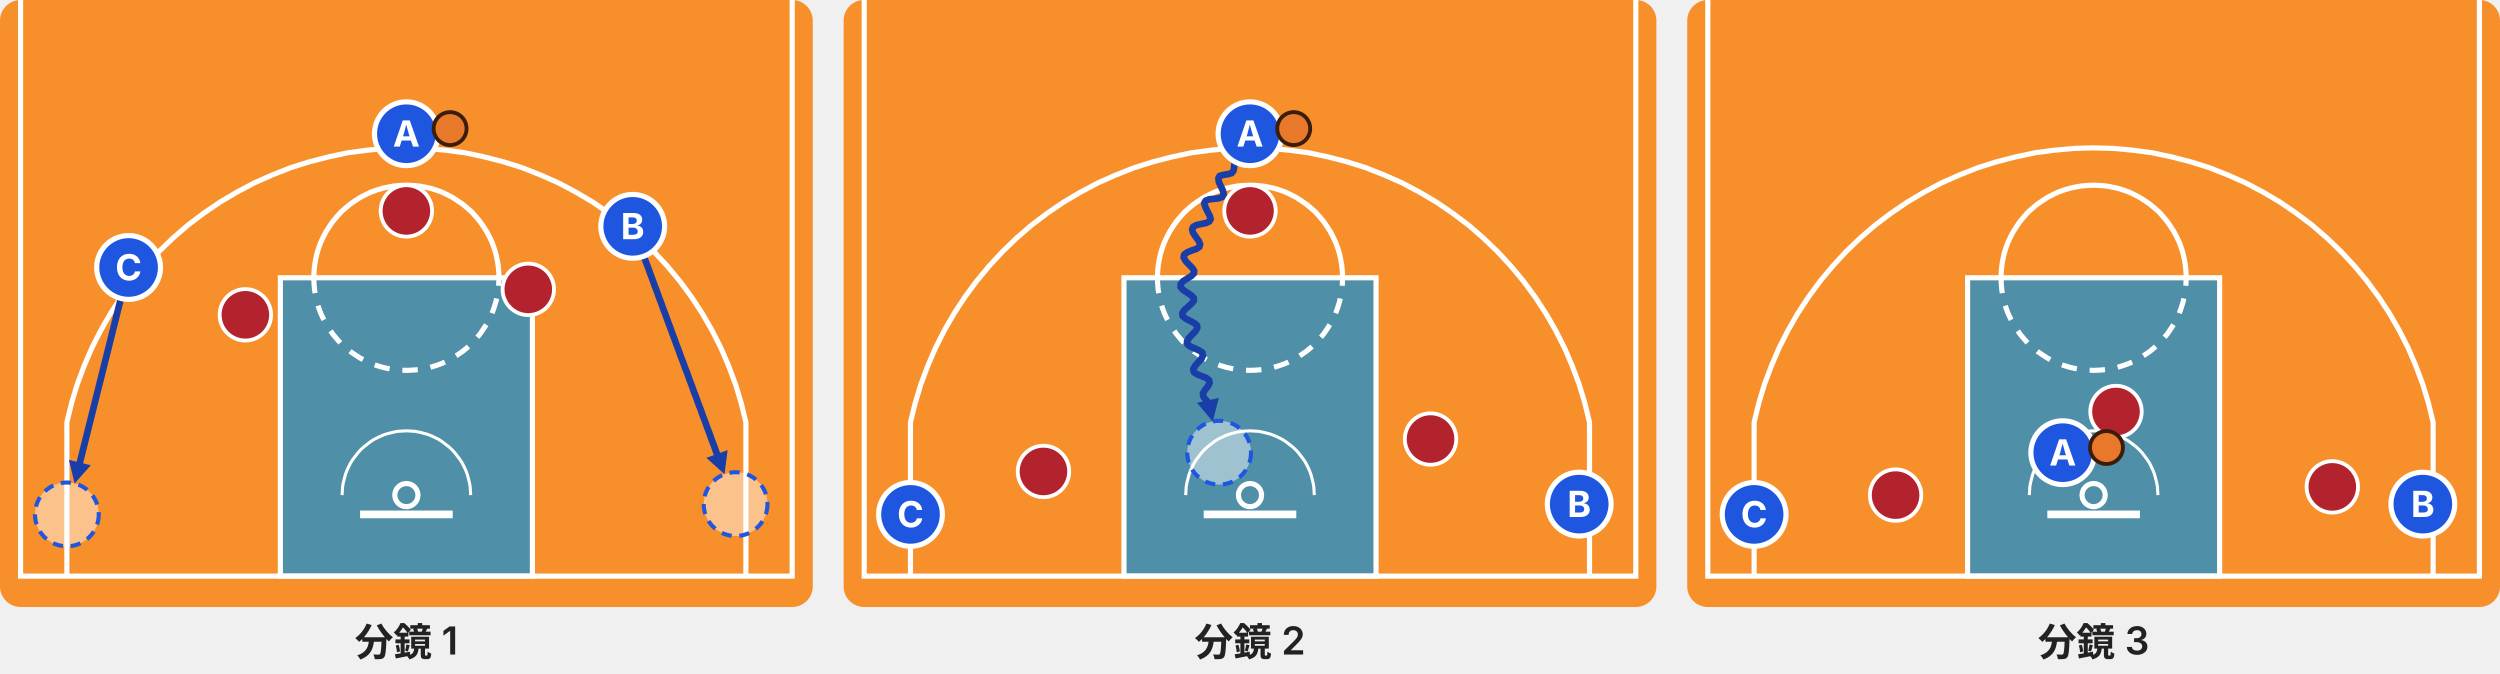
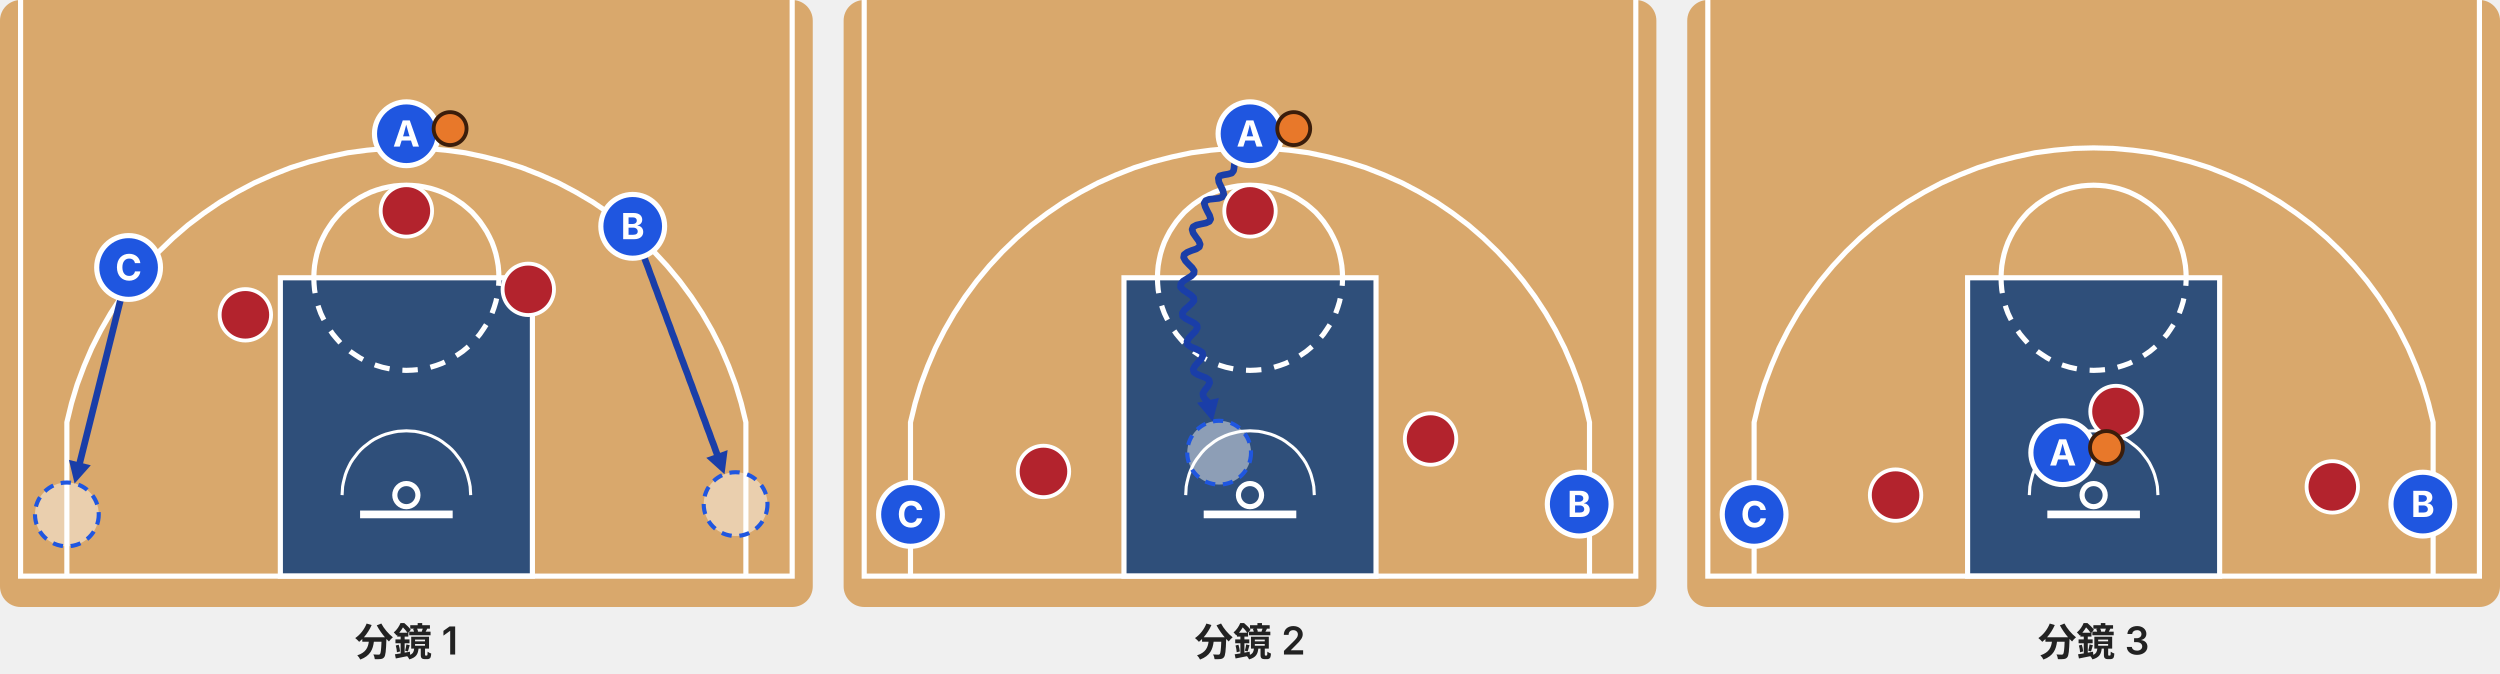
<svg xmlns="http://www.w3.org/2000/svg" viewBox="0 0 972.0 262.0" width="972.0" height="262.0" font-family="-apple-system, 'PingFang TC', 'Noto Sans TC', sans-serif">
  <g transform="translate(0,0)">
-     <rect width="316.0" height="236.0" rx="8" fill="#f7902b" />
-     <rect x="109.0" y="108.0" width="98.0" height="116.0" fill="#4f8fa8" stroke="#ffffff" stroke-width="2" />
+     <rect width="316.0" height="236.0" rx="8" fill="#d9a86c" />
+     <rect x="109.0" y="108.0" width="98.0" height="116.0" fill="#2f4f7a" stroke="#ffffff" stroke-width="2" />
    <polyline points="8.0,0.0 8.0,224.0 308.0,224.0 308.0,0.0" fill="none" stroke="#ffffff" stroke-width="2" />
    <polyline points="194.0,108.0 193.9,105.6 193.7,103.3 193.3,101.0 192.8,98.7 192.1,96.4 191.3,94.2 190.3,92.1 189.2,90.0 187.9,88.0 186.6,86.1 185.1,84.3 183.5,82.5 181.7,80.9 179.9,79.4 178.0,78.1 176.0,76.8 173.9,75.7 171.8,74.7 169.6,73.9 167.3,73.2 165.0,72.7 162.7,72.3 160.4,72.1 158.0,72.0 155.6,72.1 153.3,72.3 151.0,72.7 148.7,73.2 146.4,73.9 144.2,74.7 142.1,75.7 140.0,76.8 138.0,78.1 136.1,79.4 134.3,80.9 132.5,82.5 130.9,84.3 129.4,86.1 128.1,88.0 126.8,90.0 125.7,92.1 124.7,94.2 123.9,96.4 123.2,98.7 122.7,101.0 122.3,103.3 122.1,105.6 122.0,108.0" fill="none" stroke="#ffffff" stroke-width="2" />
    <polyline points="122.0,108.0 122.1,110.4 122.3,112.7 122.7,115.0 123.2,117.3 123.9,119.6 124.7,121.8 125.7,123.9 126.8,126.0 128.1,128.0 129.4,129.9 130.9,131.7 132.5,133.5 134.3,135.1 136.1,136.6 138.0,137.9 140.0,139.2 142.1,140.3 144.2,141.3 146.4,142.1 148.7,142.8 151.0,143.3 153.3,143.7 155.6,143.9 158.0,144.0 160.4,143.9 162.7,143.7 165.0,143.3 167.3,142.8 169.6,142.1 171.8,141.3 173.9,140.3 176.0,139.2 178.0,137.9 179.9,136.6 181.7,135.1 183.5,133.5 185.1,131.7 186.6,129.9 187.9,128.0 189.2,126.0 190.3,123.9 191.3,121.8 192.1,119.6 192.8,117.3 193.3,115.0 193.7,112.7 193.9,110.4 194.0,108.0" fill="none" stroke="#ffffff" stroke-width="2" stroke-dasharray="6 5" />
    <polyline points="290.0,224.0 290.0,164.2 288.2,156.8 286.0,149.5 283.3,142.3 280.3,135.3 276.8,128.4 273.0,121.8 268.8,115.4 264.3,109.3 259.4,103.4 254.2,97.8 248.7,92.5 242.9,87.5 236.8,82.9 230.5,78.6 223.9,74.7 217.1,71.1 210.1,68.0 203.0,65.2 195.7,62.9 188.3,61.0 180.8,59.4 173.3,58.4 165.6,57.7 158.0,57.5 150.4,57.7 142.7,58.4 135.2,59.4 127.7,61.0 120.3,62.9 113.0,65.2 105.9,68.0 98.9,71.1 92.1,74.7 85.5,78.6 79.2,82.9 73.1,87.5 67.3,92.5 61.8,97.8 56.6,103.4 51.7,109.3 47.2,115.4 43.0,121.8 39.2,128.4 35.7,135.3 32.7,142.3 30.0,149.5 27.8,156.8 26.0,164.2 26.0,224.0" fill="none" stroke="#ffffff" stroke-width="2" />
    <polyline points="183.0,192.5 182.9,190.9 182.8,189.2 182.5,187.6 182.1,186.0 181.7,184.5 181.1,182.9 180.4,181.4 179.7,180.0 178.8,178.6 177.8,177.3 176.8,176.0 175.7,174.8 174.5,173.7 173.2,172.7 171.9,171.7 170.5,170.8 169.1,170.1 167.6,169.4 166.0,168.8 164.5,168.4 162.9,168.0 161.3,167.7 159.6,167.6 158.0,167.5 156.4,167.6 154.7,167.7 153.1,168.0 151.5,168.4 150.0,168.8 148.4,169.4 146.9,170.1 145.5,170.8 144.1,171.7 142.8,172.7 141.5,173.7 140.3,174.8 139.2,176.0 138.2,177.3 137.2,178.6 136.3,180.0 135.6,181.4 134.9,182.9 134.3,184.5 133.9,186.0 133.5,187.6 133.2,189.2 133.1,190.9 133.0,192.5" fill="none" stroke="#ffffff" stroke-width="1.2" />
    <line x1="140.0" y1="200.0" x2="176.0" y2="200.0" stroke="#ffffff" stroke-width="3" />
    <circle cx="158.0" cy="192.5" r="4.5" fill="none" stroke="#ffffff" stroke-width="2" />
    <circle cx="286.0" cy="196.0" r="12.4" fill="#ffffff" fill-opacity="0.45" stroke="#1f56e0" stroke-width="1.6" stroke-dasharray="4 3" />
    <circle cx="26.0" cy="200.0" r="12.4" fill="#ffffff" fill-opacity="0.45" stroke="#1f56e0" stroke-width="1.6" stroke-dasharray="4 3" />
    <polyline points="250.3,99.6 251.1,101.8 252.0,104.1 252.8,106.4 253.7,108.7 254.5,111.0 255.4,113.3 256.2,115.6 257.1,117.9 257.9,120.2 258.8,122.5 259.6,124.8 260.5,127.1 261.3,129.4 262.2,131.7 263.0,134.0 263.9,136.3 264.7,138.6 265.6,140.9 266.4,143.1 267.3,145.4 268.1,147.7 269.0,150.0 269.8,152.3 270.7,154.6 271.5,156.9 272.4,159.2 273.2,161.5 274.1,163.8 274.9,166.1 275.8,168.4 276.6,170.7 277.5,173.0 278.3,175.3 279.2,177.6 279.3,178.0" fill="none" stroke="#1a3ea8" stroke-width="2.6" stroke-linecap="round" stroke-linejoin="round" />
    <polygon points="281.7,184.4 282.9,175.0 274.6,178.0" fill="#1a3ea8" />
    <polyline points="47.0,116.0 46.4,118.4 45.8,120.8 45.2,123.2 44.6,125.6 44.0,128.0 43.4,130.4 42.8,132.8 42.2,135.2 41.6,137.6 41.0,140.0 40.4,142.4 39.8,144.8 39.2,147.2 38.6,149.6 38.0,152.0 37.4,154.4 36.8,156.8 36.2,159.2 35.6,161.6 35.0,164.0 34.4,166.4 33.8,168.8 33.2,171.2 32.6,173.6 32.0,176.0 31.4,178.4 30.8,180.8 30.7,181.4" fill="none" stroke="#1a3ea8" stroke-width="2.6" stroke-linecap="round" stroke-linejoin="round" />
    <polygon points="29.0,188.0 35.3,180.9 26.8,178.8" fill="#1a3ea8" />
    <circle cx="158.0" cy="82.0" r="10.0" fill="#b3232d" stroke="#fff" stroke-width="1.5" />
    <circle cx="205.4" cy="112.5" r="10.0" fill="#b3232d" stroke="#fff" stroke-width="1.5" />
    <circle cx="95.4" cy="122.4" r="10.0" fill="#b3232d" stroke="#fff" stroke-width="1.5" />
    <circle cx="158.0" cy="52.0" r="12.4" fill="#1f56e0" stroke="#fff" stroke-width="2" />
    <text x="158.0" y="57.0" font-size="14" font-weight="700" fill="#fff" text-anchor="middle">A</text>
    <circle cx="246.0" cy="88.0" r="12.4" fill="#1f56e0" stroke="#fff" stroke-width="2" />
    <text x="246.0" y="93.0" font-size="14" font-weight="700" fill="#fff" text-anchor="middle">B</text>
    <circle cx="50.0" cy="104.0" r="12.4" fill="#1f56e0" stroke="#fff" stroke-width="2" />
    <text x="50.0" y="109.0" font-size="14" font-weight="700" fill="#fff" text-anchor="middle">C</text>
    <circle cx="175.0" cy="50.0" r="6.4" fill="#e8782a" stroke="#3b1d0b" stroke-width="1.5" />
    <text x="158.0" y="255.0" font-size="15" font-weight="600" fill="#222" text-anchor="middle">分鏡 1</text>
  </g>
  <g transform="translate(328,0)">
-     <rect width="316.0" height="236.0" rx="8" fill="#f7902b" />
-     <rect x="109.0" y="108.0" width="98.0" height="116.0" fill="#4f8fa8" stroke="#ffffff" stroke-width="2" />
+     <rect width="316.0" height="236.0" rx="8" fill="#d9a86c" />
+     <rect x="109.0" y="108.0" width="98.0" height="116.0" fill="#2f4f7a" stroke="#ffffff" stroke-width="2" />
    <polyline points="8.0,0.0 8.0,224.0 308.0,224.0 308.0,0.0" fill="none" stroke="#ffffff" stroke-width="2" />
    <polyline points="194.0,108.0 193.9,105.6 193.7,103.3 193.3,101.0 192.8,98.7 192.1,96.4 191.3,94.2 190.3,92.1 189.2,90.0 187.9,88.0 186.6,86.1 185.1,84.3 183.5,82.5 181.7,80.9 179.9,79.4 178.0,78.1 176.0,76.8 173.9,75.7 171.8,74.7 169.6,73.9 167.3,73.2 165.0,72.7 162.7,72.3 160.4,72.1 158.0,72.0 155.6,72.1 153.3,72.3 151.0,72.7 148.7,73.2 146.4,73.9 144.2,74.7 142.1,75.7 140.0,76.8 138.0,78.1 136.1,79.4 134.3,80.9 132.5,82.5 130.9,84.3 129.4,86.1 128.1,88.0 126.8,90.0 125.7,92.1 124.7,94.2 123.9,96.4 123.2,98.7 122.7,101.0 122.3,103.3 122.1,105.6 122.0,108.0" fill="none" stroke="#ffffff" stroke-width="2" />
    <polyline points="122.0,108.0 122.1,110.4 122.3,112.7 122.7,115.0 123.2,117.3 123.9,119.6 124.7,121.8 125.7,123.9 126.8,126.0 128.1,128.0 129.4,129.9 130.9,131.7 132.5,133.5 134.3,135.1 136.1,136.6 138.0,137.9 140.0,139.2 142.1,140.3 144.2,141.3 146.4,142.1 148.7,142.8 151.0,143.3 153.3,143.7 155.6,143.9 158.0,144.0 160.4,143.9 162.7,143.7 165.0,143.3 167.3,142.8 169.6,142.1 171.8,141.3 173.9,140.3 176.0,139.2 178.0,137.9 179.9,136.6 181.7,135.1 183.5,133.5 185.1,131.7 186.6,129.9 187.9,128.0 189.2,126.0 190.3,123.9 191.3,121.8 192.1,119.6 192.8,117.3 193.3,115.0 193.7,112.7 193.9,110.4 194.0,108.0" fill="none" stroke="#ffffff" stroke-width="2" stroke-dasharray="6 5" />
    <polyline points="290.0,224.0 290.0,164.2 288.2,156.8 286.0,149.5 283.3,142.3 280.3,135.3 276.8,128.4 273.0,121.8 268.8,115.4 264.3,109.3 259.4,103.4 254.2,97.8 248.7,92.5 242.9,87.5 236.8,82.9 230.5,78.6 223.9,74.7 217.1,71.1 210.1,68.0 203.0,65.2 195.7,62.9 188.3,61.0 180.8,59.4 173.3,58.4 165.6,57.7 158.0,57.5 150.4,57.7 142.7,58.4 135.2,59.4 127.7,61.0 120.3,62.9 113.0,65.2 105.9,68.0 98.9,71.1 92.1,74.7 85.5,78.6 79.2,82.9 73.1,87.5 67.3,92.5 61.8,97.8 56.6,103.4 51.7,109.3 47.2,115.4 43.0,121.8 39.2,128.4 35.7,135.3 32.7,142.3 30.0,149.5 27.8,156.8 26.0,164.2 26.0,224.0" fill="none" stroke="#ffffff" stroke-width="2" />
    <polyline points="183.0,192.5 182.9,190.9 182.8,189.2 182.5,187.6 182.1,186.0 181.7,184.5 181.1,182.9 180.4,181.4 179.7,180.0 178.8,178.6 177.8,177.3 176.8,176.0 175.7,174.8 174.5,173.7 173.2,172.7 171.9,171.7 170.5,170.8 169.1,170.1 167.6,169.4 166.0,168.8 164.5,168.4 162.9,168.0 161.3,167.7 159.6,167.6 158.0,167.5 156.4,167.6 154.7,167.7 153.1,168.0 151.5,168.4 150.0,168.8 148.4,169.4 146.9,170.1 145.5,170.8 144.1,171.7 142.8,172.7 141.5,173.7 140.3,174.8 139.2,176.0 138.2,177.3 137.2,178.6 136.3,180.0 135.6,181.4 134.9,182.9 134.3,184.5 133.9,186.0 133.5,187.6 133.2,189.2 133.1,190.9 133.0,192.5" fill="none" stroke="#ffffff" stroke-width="1.2" />
    <line x1="140.0" y1="200.0" x2="176.0" y2="200.0" stroke="#ffffff" stroke-width="3" />
    <circle cx="158.0" cy="192.5" r="4.5" fill="none" stroke="#ffffff" stroke-width="2" />
    <circle cx="146.0" cy="176.0" r="12.4" fill="#ffffff" fill-opacity="0.45" stroke="#1f56e0" stroke-width="1.6" stroke-dasharray="4 3" />
    <polyline points="152.2,63.0 151.9,64.1 151.8,65.3 151.6,66.4 150.9,67.3 149.5,67.7 147.7,68.0 146.2,68.4 145.7,69.3 145.9,70.8 146.7,72.5 147.5,74.2 147.8,75.6 147.2,76.6 145.9,77.1 144.0,77.3 142.1,77.5 140.8,78.0 140.2,79.0 140.6,80.4 141.4,82.1 142.3,83.8 142.7,85.2 142.2,86.1 140.9,86.7 139.0,87.1 137.2,87.5 135.9,88.2 135.5,89.2 135.9,90.6 137.0,92.2 138.1,93.7 138.6,95.0 138.3,96.0 137.1,96.8 135.3,97.4 133.6,98.1 132.4,99.0 132.2,100.1 132.9,101.4 134.2,102.8 135.5,104.1 136.3,105.3 136.2,106.3 135.2,107.3 133.6,108.3 132.0,109.3 131.1,110.4 131.0,111.6 132.0,112.7 133.6,113.8 135.1,114.8 136.1,115.8 136.2,116.9 135.3,118.0 133.9,119.3 132.5,120.5 131.7,121.7 131.8,122.9 132.9,123.8 134.6,124.7 136.3,125.6 137.4,126.5 137.5,127.5 136.8,128.8 135.5,130.1 134.2,131.5 133.5,132.8 133.7,133.9 134.9,134.8 136.6,135.5 138.3,136.3 139.5,137.1 139.7,138.2 139.1,139.5 137.8,140.9 136.6,142.3 135.9,143.6 136.2,144.7 137.4,145.5 139.1,146.2 140.9,146.9 142.1,147.8 142.3,148.8 141.7,150.1 140.5,151.6 139.7,152.9 139.8,154.0 140.4,155.0 141.3,155.9 141.8,156.9 141.9,157.2" fill="none" stroke="#1a3ea8" stroke-width="2.6" stroke-linecap="round" stroke-linejoin="round" />
    <polygon points="143.5,163.9 145.9,154.7 137.4,156.6" fill="#1a3ea8" />
    <circle cx="158.0" cy="82.0" r="10.0" fill="#b3232d" stroke="#fff" stroke-width="1.5" />
    <circle cx="228.2" cy="170.7" r="10.0" fill="#b3232d" stroke="#fff" stroke-width="1.5" />
    <circle cx="77.7" cy="183.3" r="10.0" fill="#b3232d" stroke="#fff" stroke-width="1.5" />
    <circle cx="158.0" cy="52.0" r="12.4" fill="#1f56e0" stroke="#fff" stroke-width="2" />
    <text x="158.0" y="57.0" font-size="14" font-weight="700" fill="#fff" text-anchor="middle">A</text>
    <circle cx="286.0" cy="196.0" r="12.4" fill="#1f56e0" stroke="#fff" stroke-width="2" />
    <text x="286.0" y="201.0" font-size="14" font-weight="700" fill="#fff" text-anchor="middle">B</text>
    <circle cx="26.0" cy="200.0" r="12.4" fill="#1f56e0" stroke="#fff" stroke-width="2" />
    <text x="26.0" y="205.0" font-size="14" font-weight="700" fill="#fff" text-anchor="middle">C</text>
    <circle cx="175.0" cy="50.0" r="6.4" fill="#e8782a" stroke="#3b1d0b" stroke-width="1.5" />
    <text x="158.0" y="255.0" font-size="15" font-weight="600" fill="#222" text-anchor="middle">分鏡 2</text>
  </g>
  <g transform="translate(656,0)">
-     <rect width="316.0" height="236.0" rx="8" fill="#f7902b" />
-     <rect x="109.0" y="108.0" width="98.0" height="116.0" fill="#4f8fa8" stroke="#ffffff" stroke-width="2" />
+     <rect width="316.0" height="236.0" rx="8" fill="#d9a86c" />
+     <rect x="109.0" y="108.0" width="98.0" height="116.0" fill="#2f4f7a" stroke="#ffffff" stroke-width="2" />
    <polyline points="8.0,0.0 8.0,224.0 308.0,224.0 308.0,0.0" fill="none" stroke="#ffffff" stroke-width="2" />
    <polyline points="194.0,108.0 193.9,105.6 193.7,103.3 193.3,101.0 192.8,98.7 192.1,96.4 191.3,94.2 190.3,92.1 189.2,90.0 187.9,88.0 186.6,86.1 185.1,84.3 183.5,82.5 181.7,80.9 179.9,79.4 178.0,78.1 176.0,76.8 173.9,75.7 171.8,74.7 169.6,73.9 167.3,73.2 165.0,72.7 162.7,72.3 160.4,72.1 158.0,72.0 155.6,72.1 153.3,72.3 151.0,72.7 148.7,73.2 146.4,73.9 144.2,74.7 142.1,75.7 140.0,76.8 138.0,78.1 136.1,79.4 134.3,80.9 132.5,82.5 130.9,84.3 129.4,86.1 128.1,88.0 126.8,90.0 125.7,92.1 124.7,94.2 123.9,96.4 123.2,98.7 122.7,101.0 122.3,103.3 122.1,105.6 122.0,108.0" fill="none" stroke="#ffffff" stroke-width="2" />
    <polyline points="122.0,108.0 122.1,110.4 122.3,112.7 122.7,115.0 123.2,117.3 123.9,119.6 124.7,121.8 125.7,123.9 126.8,126.0 128.1,128.0 129.4,129.9 130.9,131.7 132.5,133.5 134.3,135.1 136.1,136.6 138.0,137.9 140.0,139.2 142.1,140.3 144.2,141.3 146.4,142.1 148.7,142.8 151.0,143.3 153.3,143.7 155.6,143.9 158.0,144.0 160.4,143.9 162.7,143.7 165.0,143.3 167.3,142.8 169.6,142.1 171.8,141.3 173.9,140.3 176.0,139.2 178.0,137.9 179.9,136.6 181.7,135.1 183.5,133.5 185.1,131.7 186.6,129.9 187.9,128.0 189.2,126.0 190.3,123.9 191.3,121.8 192.1,119.6 192.8,117.3 193.3,115.0 193.7,112.7 193.9,110.4 194.0,108.0" fill="none" stroke="#ffffff" stroke-width="2" stroke-dasharray="6 5" />
    <polyline points="290.0,224.0 290.0,164.2 288.2,156.8 286.0,149.5 283.3,142.3 280.3,135.3 276.8,128.4 273.0,121.8 268.8,115.4 264.3,109.3 259.4,103.4 254.2,97.8 248.7,92.5 242.9,87.5 236.8,82.9 230.5,78.6 223.9,74.7 217.1,71.1 210.1,68.0 203.0,65.2 195.7,62.9 188.3,61.0 180.8,59.4 173.3,58.4 165.6,57.7 158.0,57.5 150.4,57.7 142.7,58.4 135.2,59.4 127.7,61.0 120.3,62.9 113.0,65.2 105.9,68.0 98.9,71.1 92.1,74.7 85.5,78.6 79.2,82.9 73.1,87.5 67.3,92.5 61.8,97.8 56.6,103.4 51.7,109.3 47.2,115.4 43.0,121.8 39.2,128.4 35.7,135.3 32.7,142.3 30.0,149.5 27.8,156.8 26.0,164.2 26.0,224.0" fill="none" stroke="#ffffff" stroke-width="2" />
    <polyline points="183.0,192.5 182.9,190.9 182.8,189.2 182.5,187.6 182.1,186.0 181.7,184.5 181.1,182.9 180.4,181.4 179.7,180.0 178.8,178.6 177.8,177.3 176.8,176.0 175.7,174.8 174.5,173.7 173.2,172.7 171.9,171.7 170.5,170.8 169.1,170.1 167.6,169.4 166.0,168.8 164.5,168.4 162.9,168.0 161.3,167.7 159.6,167.6 158.0,167.5 156.4,167.6 154.7,167.7 153.1,168.0 151.5,168.4 150.0,168.8 148.4,169.4 146.9,170.1 145.5,170.8 144.1,171.7 142.8,172.7 141.5,173.7 140.3,174.8 139.2,176.0 138.2,177.3 137.2,178.6 136.3,180.0 135.6,181.4 134.9,182.9 134.3,184.5 133.9,186.0 133.5,187.6 133.2,189.2 133.1,190.9 133.0,192.5" fill="none" stroke="#ffffff" stroke-width="1.2" />
    <line x1="140.0" y1="200.0" x2="176.0" y2="200.0" stroke="#ffffff" stroke-width="3" />
    <circle cx="158.0" cy="192.5" r="4.5" fill="none" stroke="#ffffff" stroke-width="2" />
    <circle cx="166.7" cy="160.0" r="10.0" fill="#b3232d" stroke="#fff" stroke-width="1.5" />
    <circle cx="250.8" cy="189.3" r="10.0" fill="#b3232d" stroke="#fff" stroke-width="1.5" />
    <circle cx="81.0" cy="192.5" r="10.0" fill="#b3232d" stroke="#fff" stroke-width="1.5" />
    <circle cx="146.0" cy="176.0" r="12.4" fill="#1f56e0" stroke="#fff" stroke-width="2" />
    <text x="146.0" y="181.0" font-size="14" font-weight="700" fill="#fff" text-anchor="middle">A</text>
    <circle cx="286.0" cy="196.0" r="12.4" fill="#1f56e0" stroke="#fff" stroke-width="2" />
    <text x="286.0" y="201.0" font-size="14" font-weight="700" fill="#fff" text-anchor="middle">B</text>
    <circle cx="26.0" cy="200.0" r="12.4" fill="#1f56e0" stroke="#fff" stroke-width="2" />
    <text x="26.0" y="205.0" font-size="14" font-weight="700" fill="#fff" text-anchor="middle">C</text>
    <circle cx="163.0" cy="174.0" r="6.4" fill="#e8782a" stroke="#3b1d0b" stroke-width="1.5" />
    <text x="158.0" y="255.0" font-size="15" font-weight="600" fill="#222" text-anchor="middle">分鏡 3</text>
  </g>
</svg>
